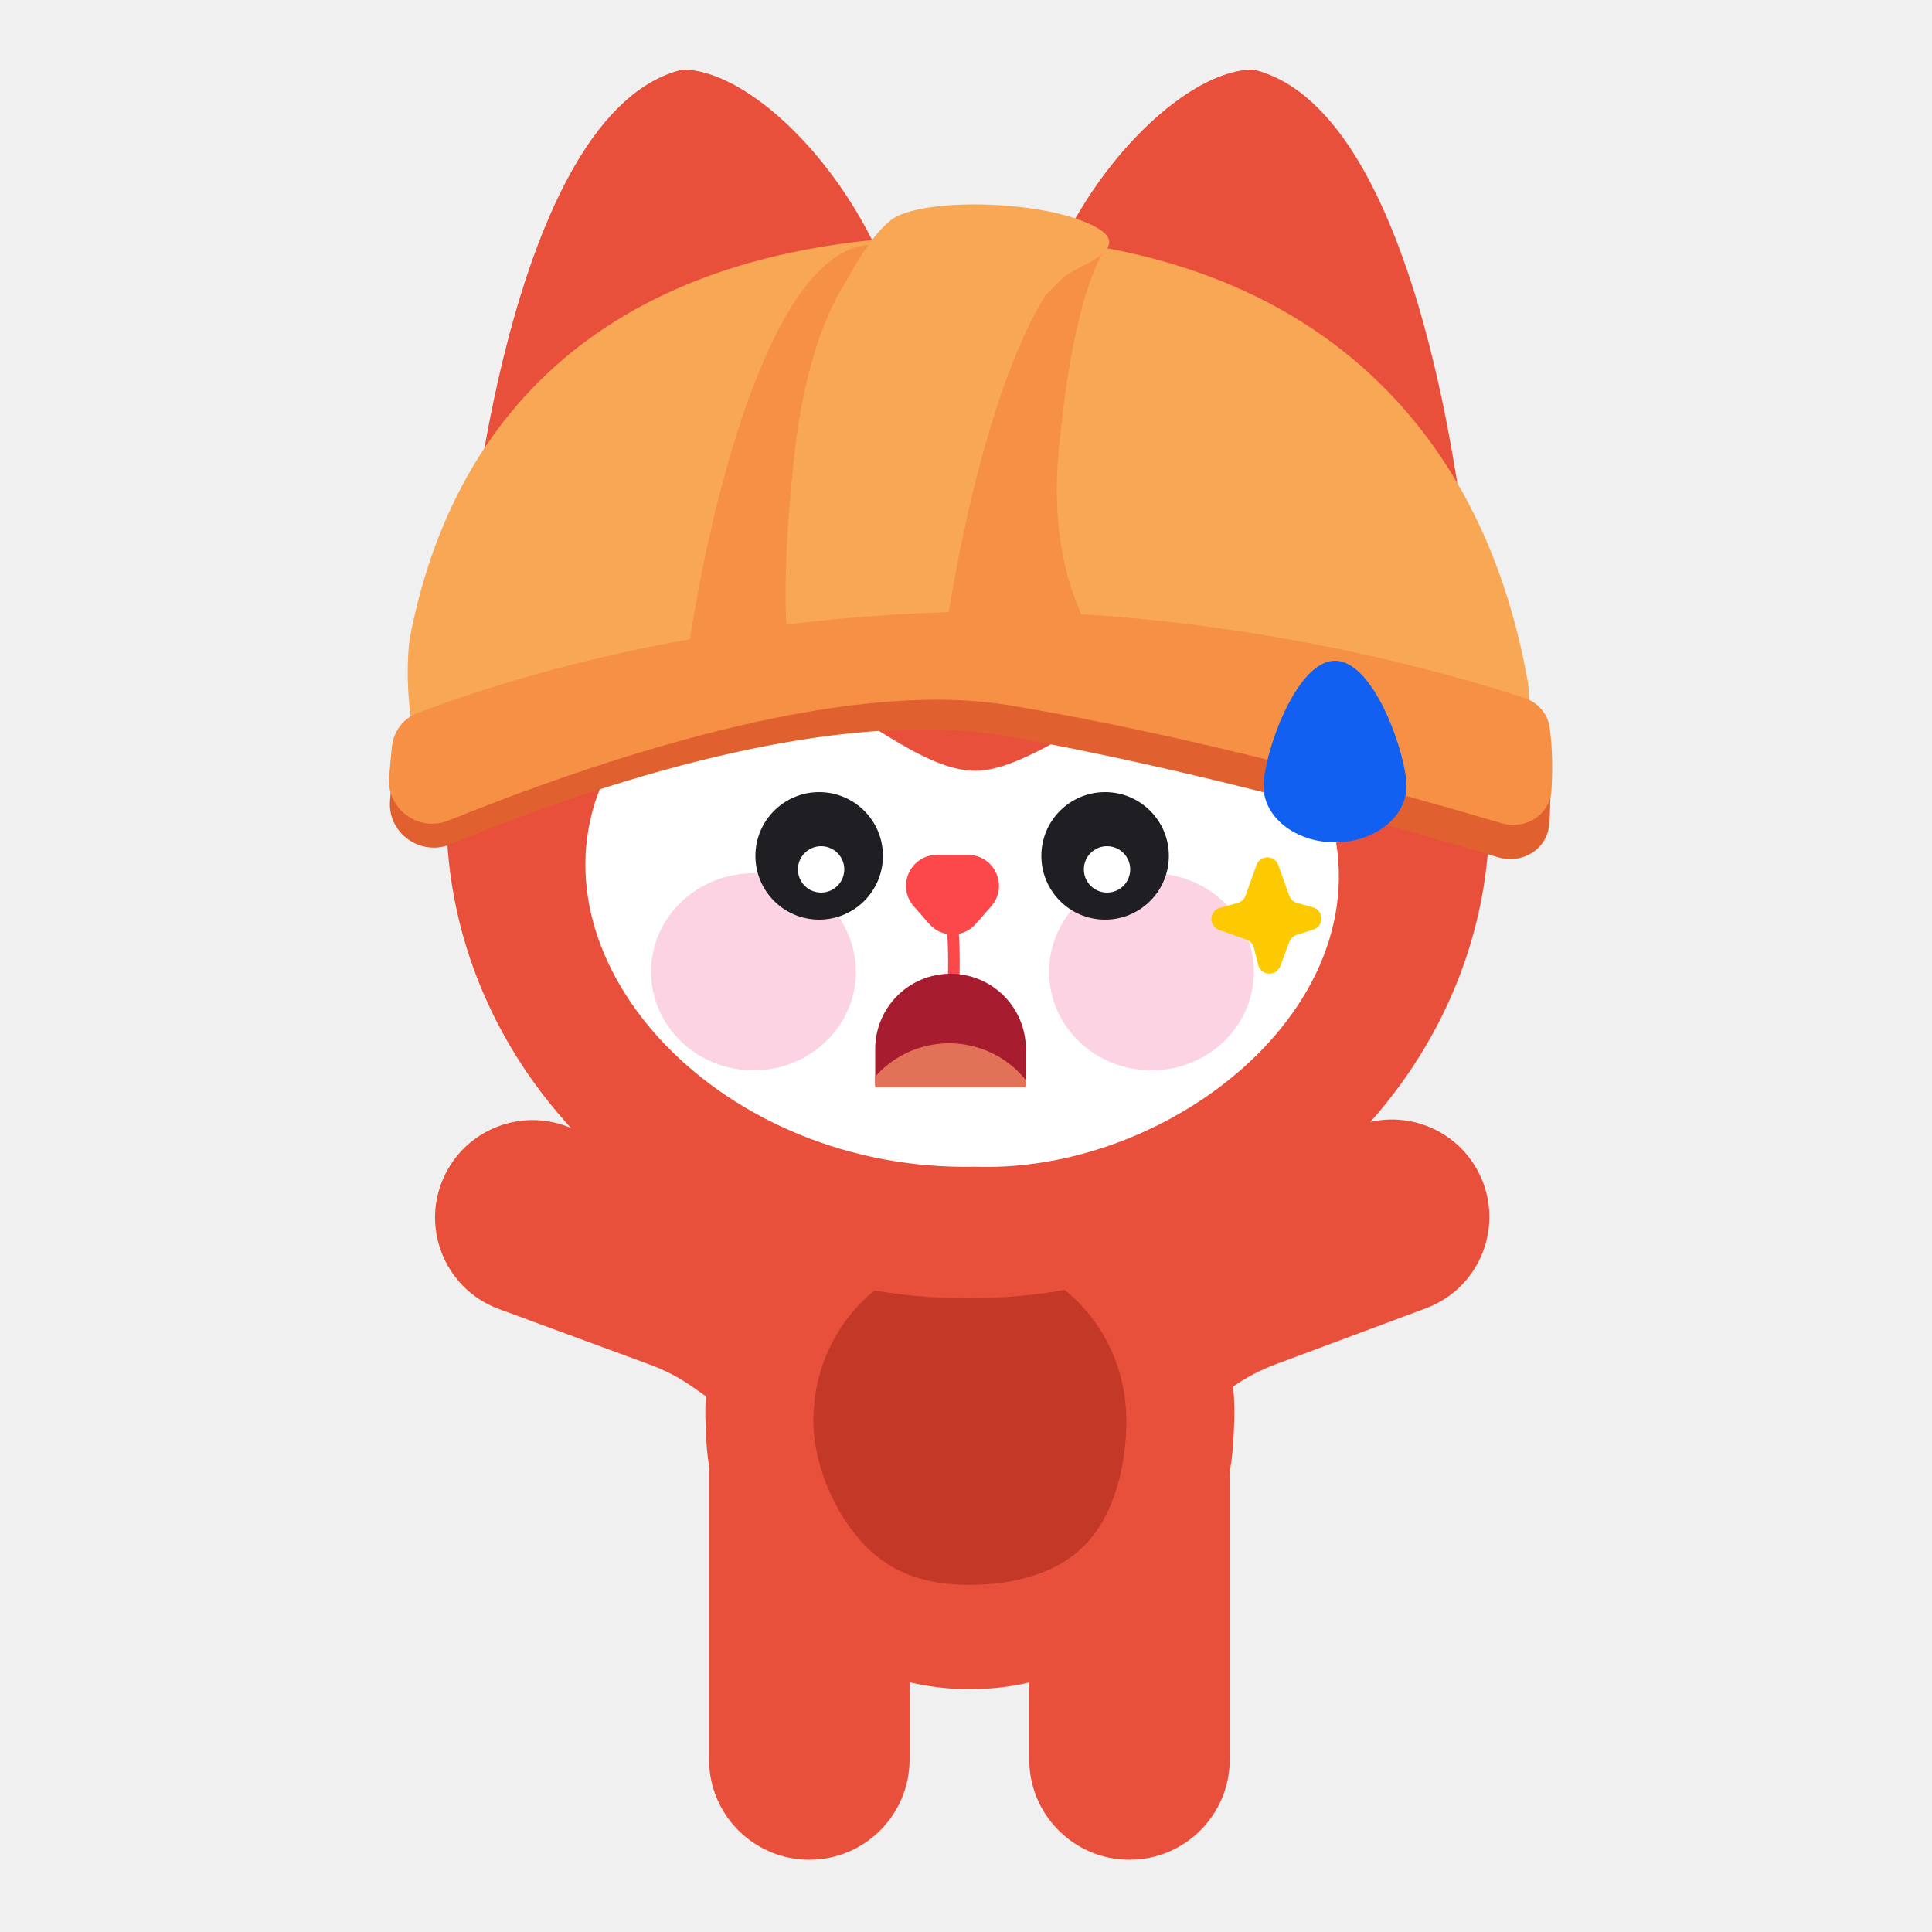
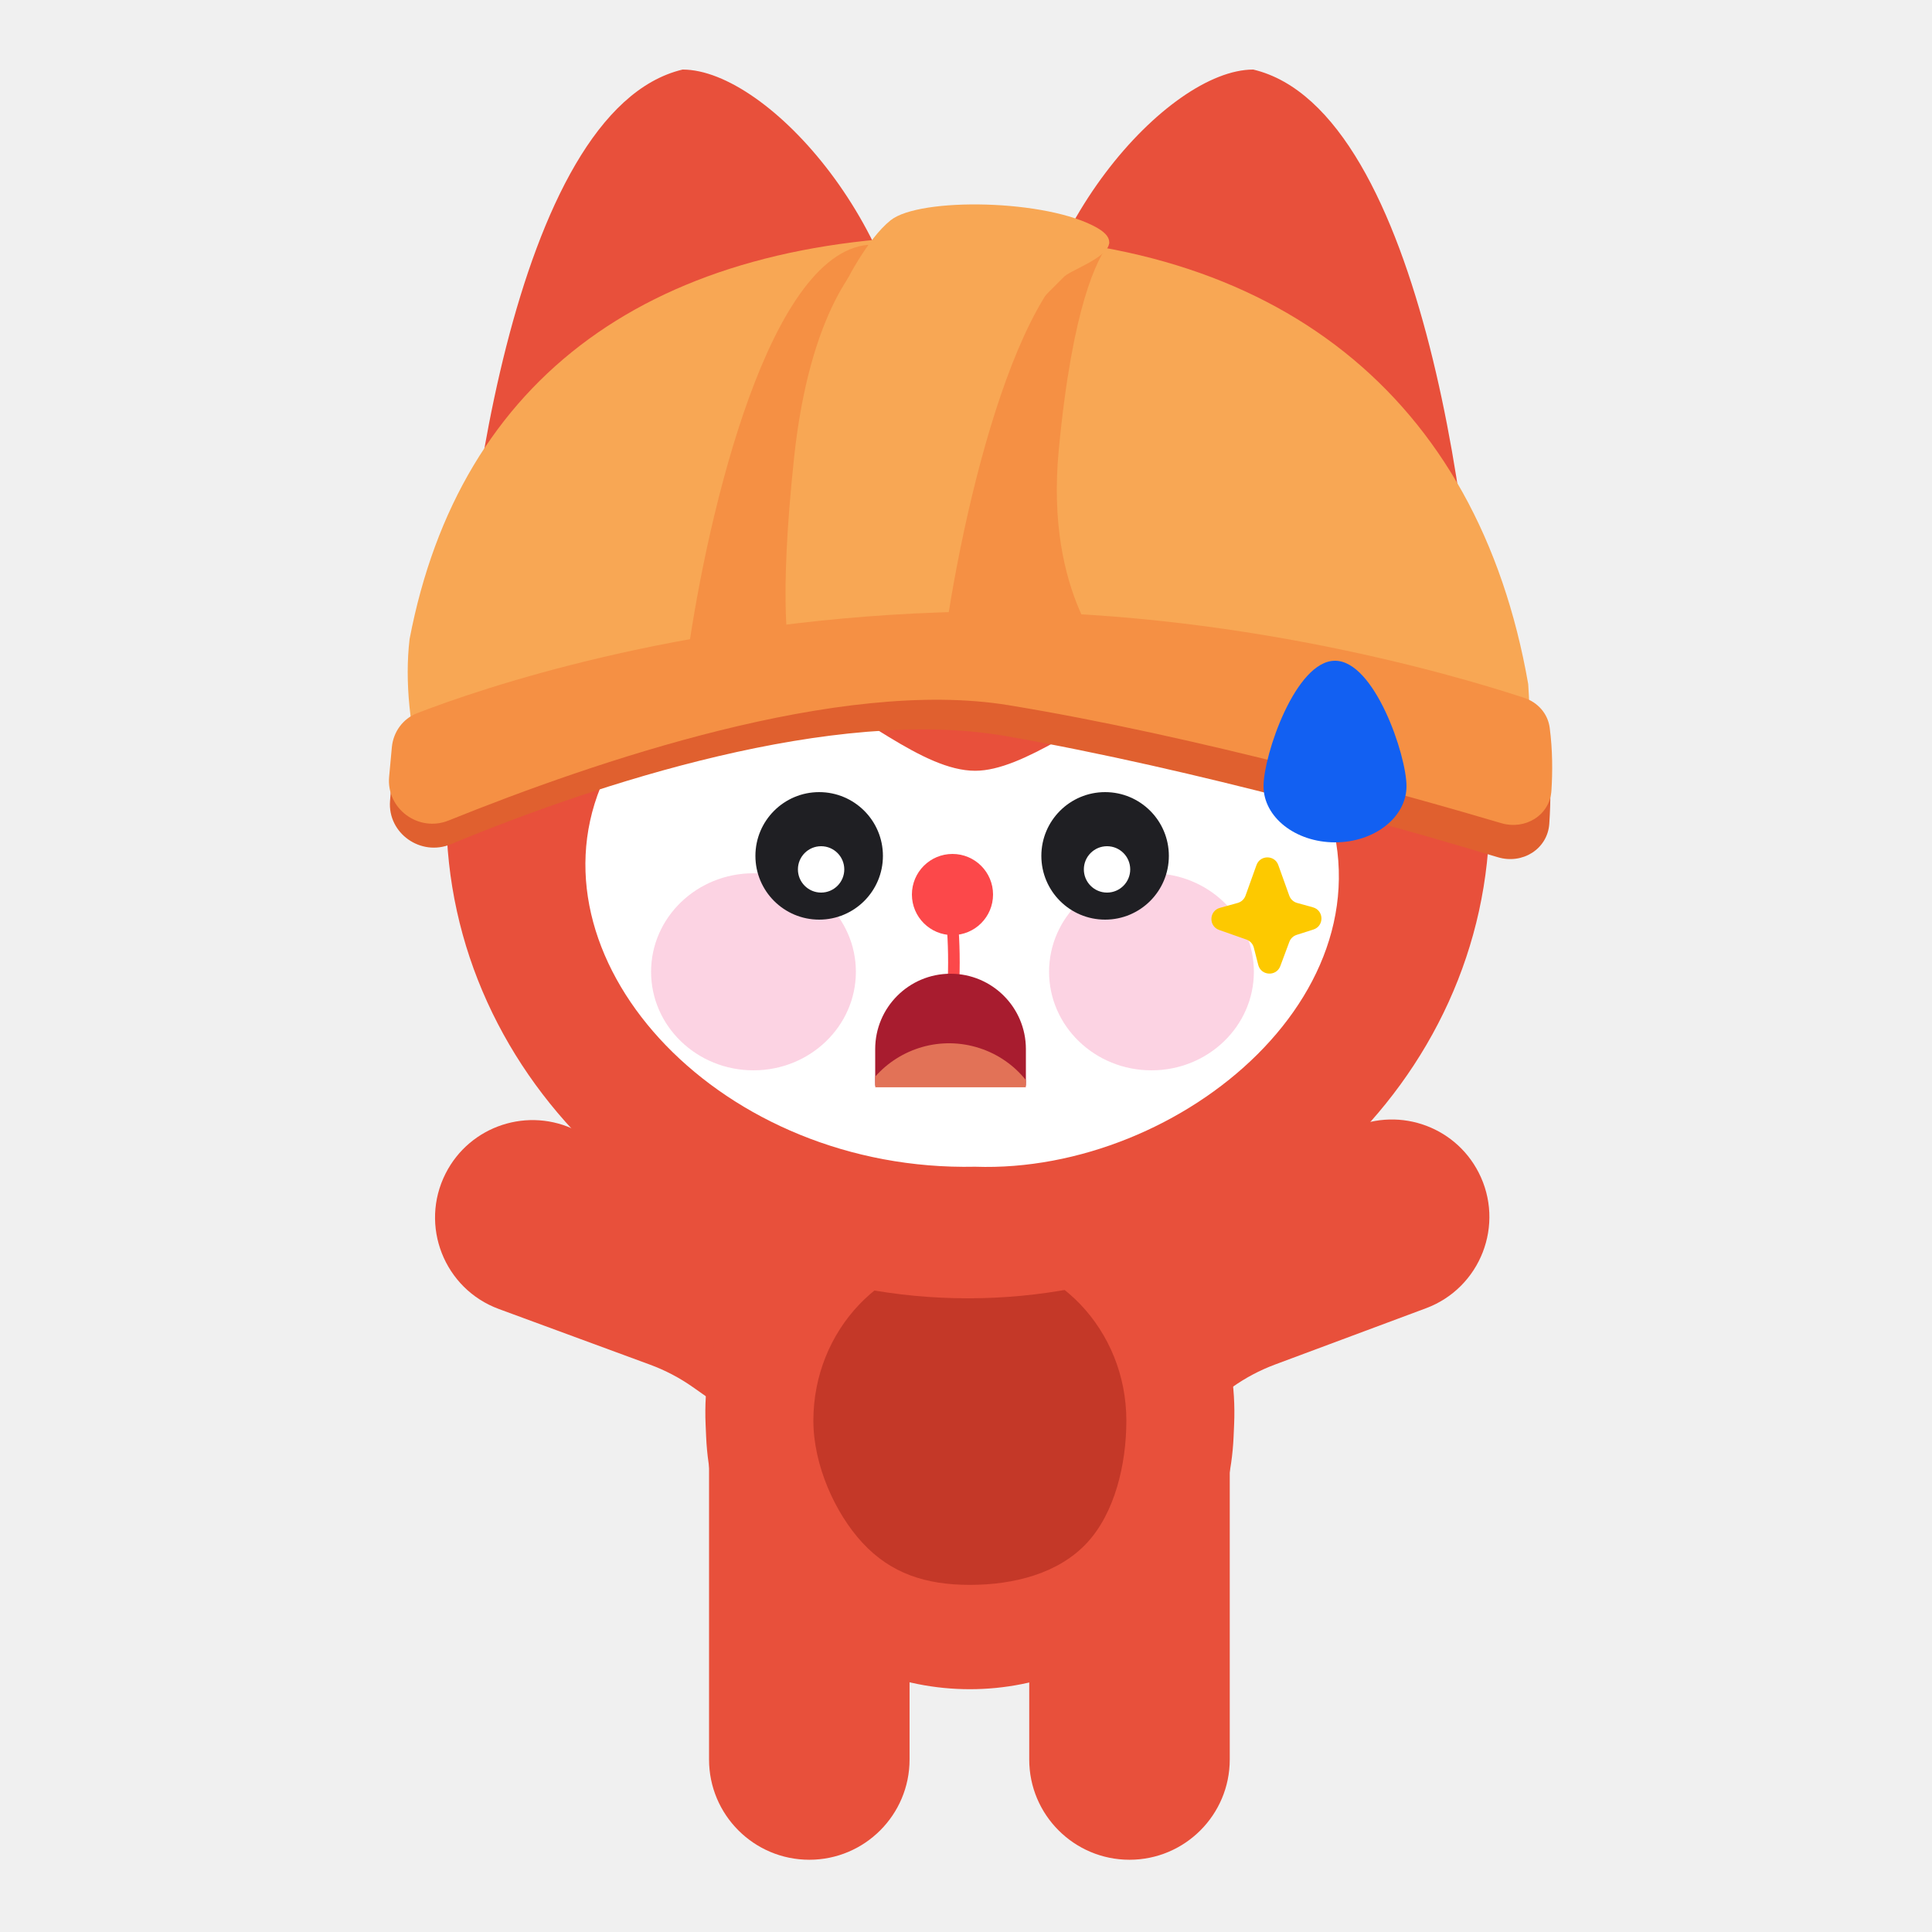
<svg xmlns="http://www.w3.org/2000/svg" width="500" height="500" viewBox="0 0 500 500" fill="none">
  <path d="M115.326 303.692C121.628 291.271 136.805 286.31 149.227 292.612L226.987 332.061C239.229 338.272 244.118 353.231 237.908 365.473C231.056 378.979 213.821 383.271 201.436 374.555L179.321 358.992C175.889 356.577 172.157 354.619 168.219 353.17L129.104 338.769C114.941 333.554 108.498 317.151 115.326 303.692Z" fill="#E8503B" />
  <path d="M382.67 303.443C376.317 291.048 361.119 286.15 348.724 292.503L271.127 332.272C258.91 338.533 254.083 353.512 260.344 365.729C267.251 379.207 284.503 383.427 296.852 374.66L318.903 359.006C322.325 356.577 326.049 354.604 329.981 353.138L369.037 338.576C383.178 333.304 389.553 316.874 382.67 303.443Z" fill="#E8503B" />
-   <path d="M183.5 378.35H197.395C218.381 378.35 235.395 395.364 235.395 416.35V455.355C235.395 469.686 223.778 481.303 209.447 481.303V481.303C195.117 481.303 183.5 469.686 183.5 455.355V378.35Z" fill="#E8503B" />
-   <path d="M318.259 378.35H304.364C283.377 378.35 266.364 395.364 266.364 416.35V455.355C266.364 469.686 277.981 481.303 292.311 481.303V481.303C306.642 481.303 318.259 469.686 318.259 455.355V378.35Z" fill="#E8503B" />
+   <path d="M183.5 378.35H197.395C218.381 378.35 235.395 395.364 235.395 416.35V455.355C235.395 469.686 223.778 481.303 209.447 481.303C195.117 481.303 183.5 469.686 183.5 455.355V378.35Z" fill="#E8503B" />
+   <path d="M318.259 378.35H304.364C283.377 378.35 266.364 395.364 266.364 416.35V455.355C266.364 469.686 277.981 481.303 292.311 481.303C306.642 481.303 318.259 469.686 318.259 455.355V378.35Z" fill="#E8503B" />
  <path d="M182.608 368.598C180.914 329.659 212.025 297.165 251 297.165C289.975 297.165 321.086 329.659 319.392 368.598L319.252 371.819C317.662 408.359 287.575 437.165 251 437.165C214.425 437.165 184.338 408.359 182.748 371.819L182.608 368.598Z" fill="#E8503B" />
  <path d="M291.5 367.665C291.5 379.148 288.426 391.577 281.375 399.225C274.012 407.211 262.426 410.165 251 410.165C239.574 410.165 230.519 407.211 223.156 399.225C216.105 391.577 210.5 379.148 210.5 367.665C210.5 344.193 228.632 325.165 251 325.165C273.368 325.165 291.5 344.193 291.5 367.665Z" fill="#C43828" />
  <path d="M236.5 105C236.5 149.735 234.106 272.5 211.927 272.5C189.748 272.5 118.5 231.735 118.5 187C118.5 142.265 132.5 28.5 176.658 18C198.836 18 236.5 60.265 236.5 105Z" fill="#E8503B" />
  <path d="M264.5 105C264.5 149.735 266.894 272.5 289.073 272.5C311.252 272.5 382.5 231.735 382.5 187C382.5 142.265 368.5 28.5 324.342 18C302.164 18 264.5 60.265 264.5 105Z" fill="#E8503B" />
  <path d="M385.5 210.5C385.5 279.812 325.058 336 250.5 336C175.942 336 115.5 279.812 115.5 210.5C115.5 141.188 175.942 85 250.5 85C325.058 85 385.5 141.188 385.5 210.5Z" fill="#E8503B" />
  <path d="M341.511 203.73C364.081 255.219 305.795 303.81 252.38 301.948C186.895 303.345 136.851 249.667 155.408 203.73C186.895 137.165 225 199.474 252.38 199.474C277.5 199.474 319.423 143.216 341.511 203.73Z" fill="white" />
+   <path d="M257 231.5C257 237.299 252.299 242 246.5 242C240.701 242 236 237.299 236 231.5C236 225.701 240.701 221 246.5 221C252.299 221 257 225.701 257 231.5Z" fill="#FC484A" />
  <ellipse opacity="0.46" cx="298" cy="251.5" rx="26.5" ry="25.5" fill="#F89FC2" />
  <ellipse opacity="0.46" cx="195" cy="251.5" rx="26.5" ry="25.5" fill="#F89FC2" />
  <path d="M246.5 239.5C247.167 247.333 247.4 265 243 273" stroke="#FC484A" stroke-width="3" />
-   <path d="M240.479 239.117C243.666 242.76 249.334 242.76 252.521 239.117L256.545 234.517C261.07 229.344 257.396 221.25 250.523 221.25H242.477C235.604 221.25 231.93 229.344 236.455 234.517L240.479 239.117Z" fill="#FC484A" />
  <path d="M325.176 223.878C326.126 221.227 329.874 221.227 330.824 223.878L333.664 231.801C333.994 232.719 334.749 233.42 335.689 233.68L339.789 234.814C342.664 235.609 342.743 239.657 339.901 240.563L335.579 241.943C334.702 242.223 334.002 242.89 333.68 243.753L331.347 250.017C330.32 252.772 326.356 252.56 325.629 249.712L324.488 245.244C324.24 244.273 323.523 243.49 322.577 243.157L315.518 240.673C312.747 239.698 312.883 235.735 315.714 234.952L320.311 233.68C321.251 233.42 322.006 232.719 322.336 231.801L325.176 223.878Z" fill="#FDC900" />
  <circle cx="212" cy="221.5" r="16.5" fill="#1F1F23" />
  <circle cx="212.5" cy="225" r="6" fill="white" />
  <circle cx="286" cy="221.5" r="16.5" fill="#1F1F23" />
  <circle cx="286.5" cy="225" r="6" fill="white" />
  <path d="M246 252C256.77 252 265.5 260.731 265.5 271.5V280.06C265.5 280.375 265.492 280.688 265.477 281H226.523C226.508 280.688 226.5 280.375 226.5 280.06V271.5C226.5 260.73 235.231 252 246 252Z" fill="#A81C2F" />
-   <path d="M226.5 278.629C233.019 271.25 243.526 268.018 253.489 271.249C258.399 272.842 262.495 275.783 265.5 279.529V280.443C265.5 280.758 265.491 281.071 265.477 281.383H226.522C226.508 281.071 226.5 280.758 226.5 280.443V278.629Z" fill="#E27257" />
+   <path fill-rule="evenodd" clip-rule="evenodd" d="M226.5 278.629C233.019 271.25 243.526 268.018 253.489 271.249C258.399 272.842 262.495 275.783 265.5 279.529V280.443C265.5 280.758 265.491 281.071 265.477 281.383H226.522C226.508 281.071 226.5 280.758 226.5 280.443V278.629Z" fill="#E27257" />
  <path d="M100.939 207.297L101.514 199.82C101.815 195.908 104.166 192.47 107.795 190.98C123.866 184.378 172.44 166.908 241.971 164.255C313.659 161.519 375.264 179.139 393.806 185.087C397.392 186.238 400.044 189.224 400.525 192.96C401.451 200.15 401.353 207.369 400.957 213.175C400.508 219.762 393.979 223.758 387.658 221.852C364.253 214.798 310.033 199.214 260.405 190.515C215.691 182.677 154.307 202.872 116.666 218.488C108.905 221.708 100.294 215.674 100.939 207.297Z" fill="#E0602F" />
-   <path d="M249.5 61C330.133 61 382.5 102.5 395.5 177.044C396.164 186.032 395.711 195.034 394.266 203.918C358.126 186.125 306.64 175 249.5 175C194.836 175 145.346 185.181 109.517 201.642C106.024 188.723 104.714 176.34 106 165.387C119 97.5 168.866 61 249.5 61Z" fill="#F8A754" />
+   <path fill-rule="evenodd" clip-rule="evenodd" d="M249.5 61C330.133 61 382.5 102.5 395.5 177.044C396.164 186.032 395.711 195.034 394.266 203.918C358.126 186.125 306.64 175 249.5 175C194.836 175 145.346 185.181 109.517 201.642C106.024 188.723 104.714 176.34 106 165.387C119 97.5 168.866 61 249.5 61Z" fill="#F8A754" />
  <path d="M100.706 201.021L101.409 193.404C101.774 189.448 104.24 186.009 107.945 184.576C124.59 178.137 174.93 160.931 243 158.5C313.297 155.989 375.891 174.489 394.441 180.592C397.947 181.745 400.569 184.655 401.057 188.313C401.831 194.13 401.811 199.833 401.51 204.57C401.1 211.022 394.716 214.863 388.517 213.029C365.083 206.096 309.839 190.513 261 182.5C217.358 175.34 153.907 197.096 116.1 212.346C108.35 215.472 99.938 209.341 100.706 201.021Z" fill="#F59044" />
  <path d="M223.5 63.5C197.501 67.904 182 138.333 177.5 173H205.5C203.833 170.5 201.5 156.1 205.5 118.5C209.5 80.9 222.167 66.167 228 63.5C228 63 224 63.415 223.5 63.5Z" fill="#F59044" />
  <path d="M286 63C262.805 67.404 247.515 138.312 243.5 173H288.553C287.066 170.499 270.431 154.124 274 116.5C277.569 78.876 284 67 287 63C287 63 287.709 62.676 286 63Z" fill="#F59044" />
  <path d="M230.5 57C224.5 61.8 218.667 73 216.5 78L265.5 81.5L275.5 71.5C278.167 69.167 293.5 64.5 284 59C271.091 51.526 238 51 230.5 57Z" fill="#F8A754" />
  <path d="M364 203.46C364 211.49 355.717 218 345.5 218C335.283 218 327 211.49 327 203.46C327 195.43 335.283 171 345.5 171C355.717 171 364 195.43 364 203.46Z" fill="#1260F2" />
</svg>
